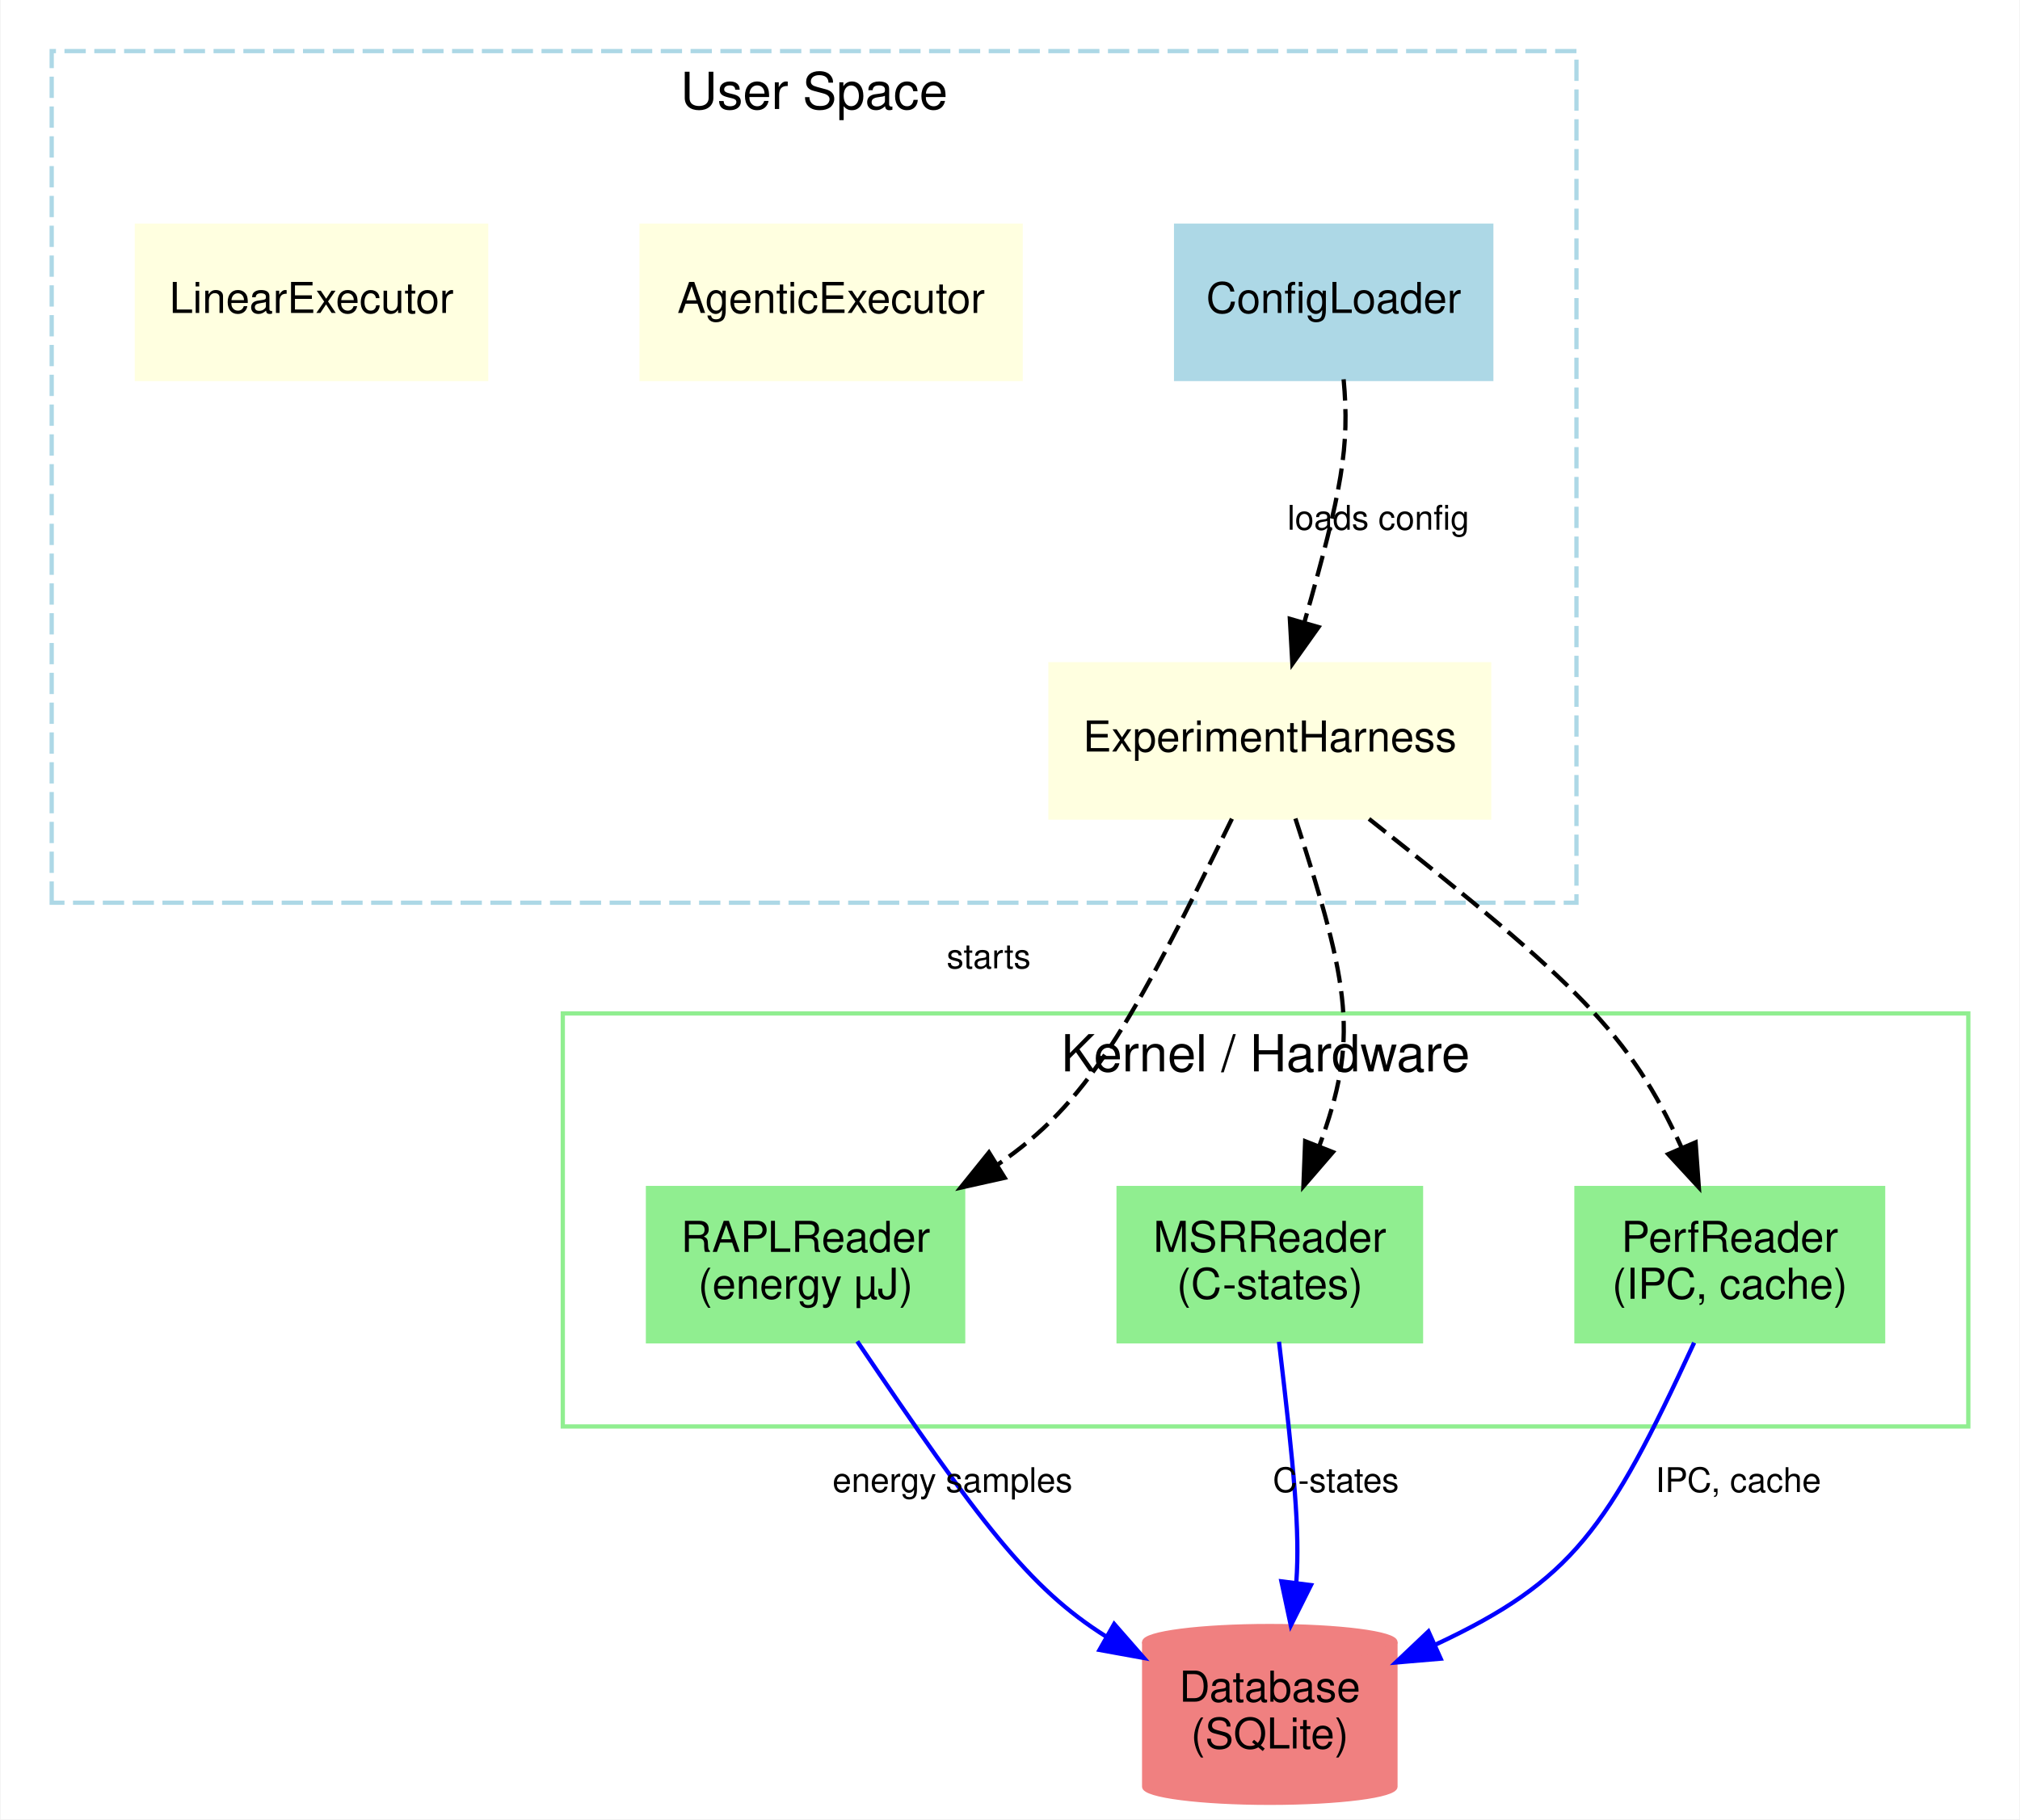
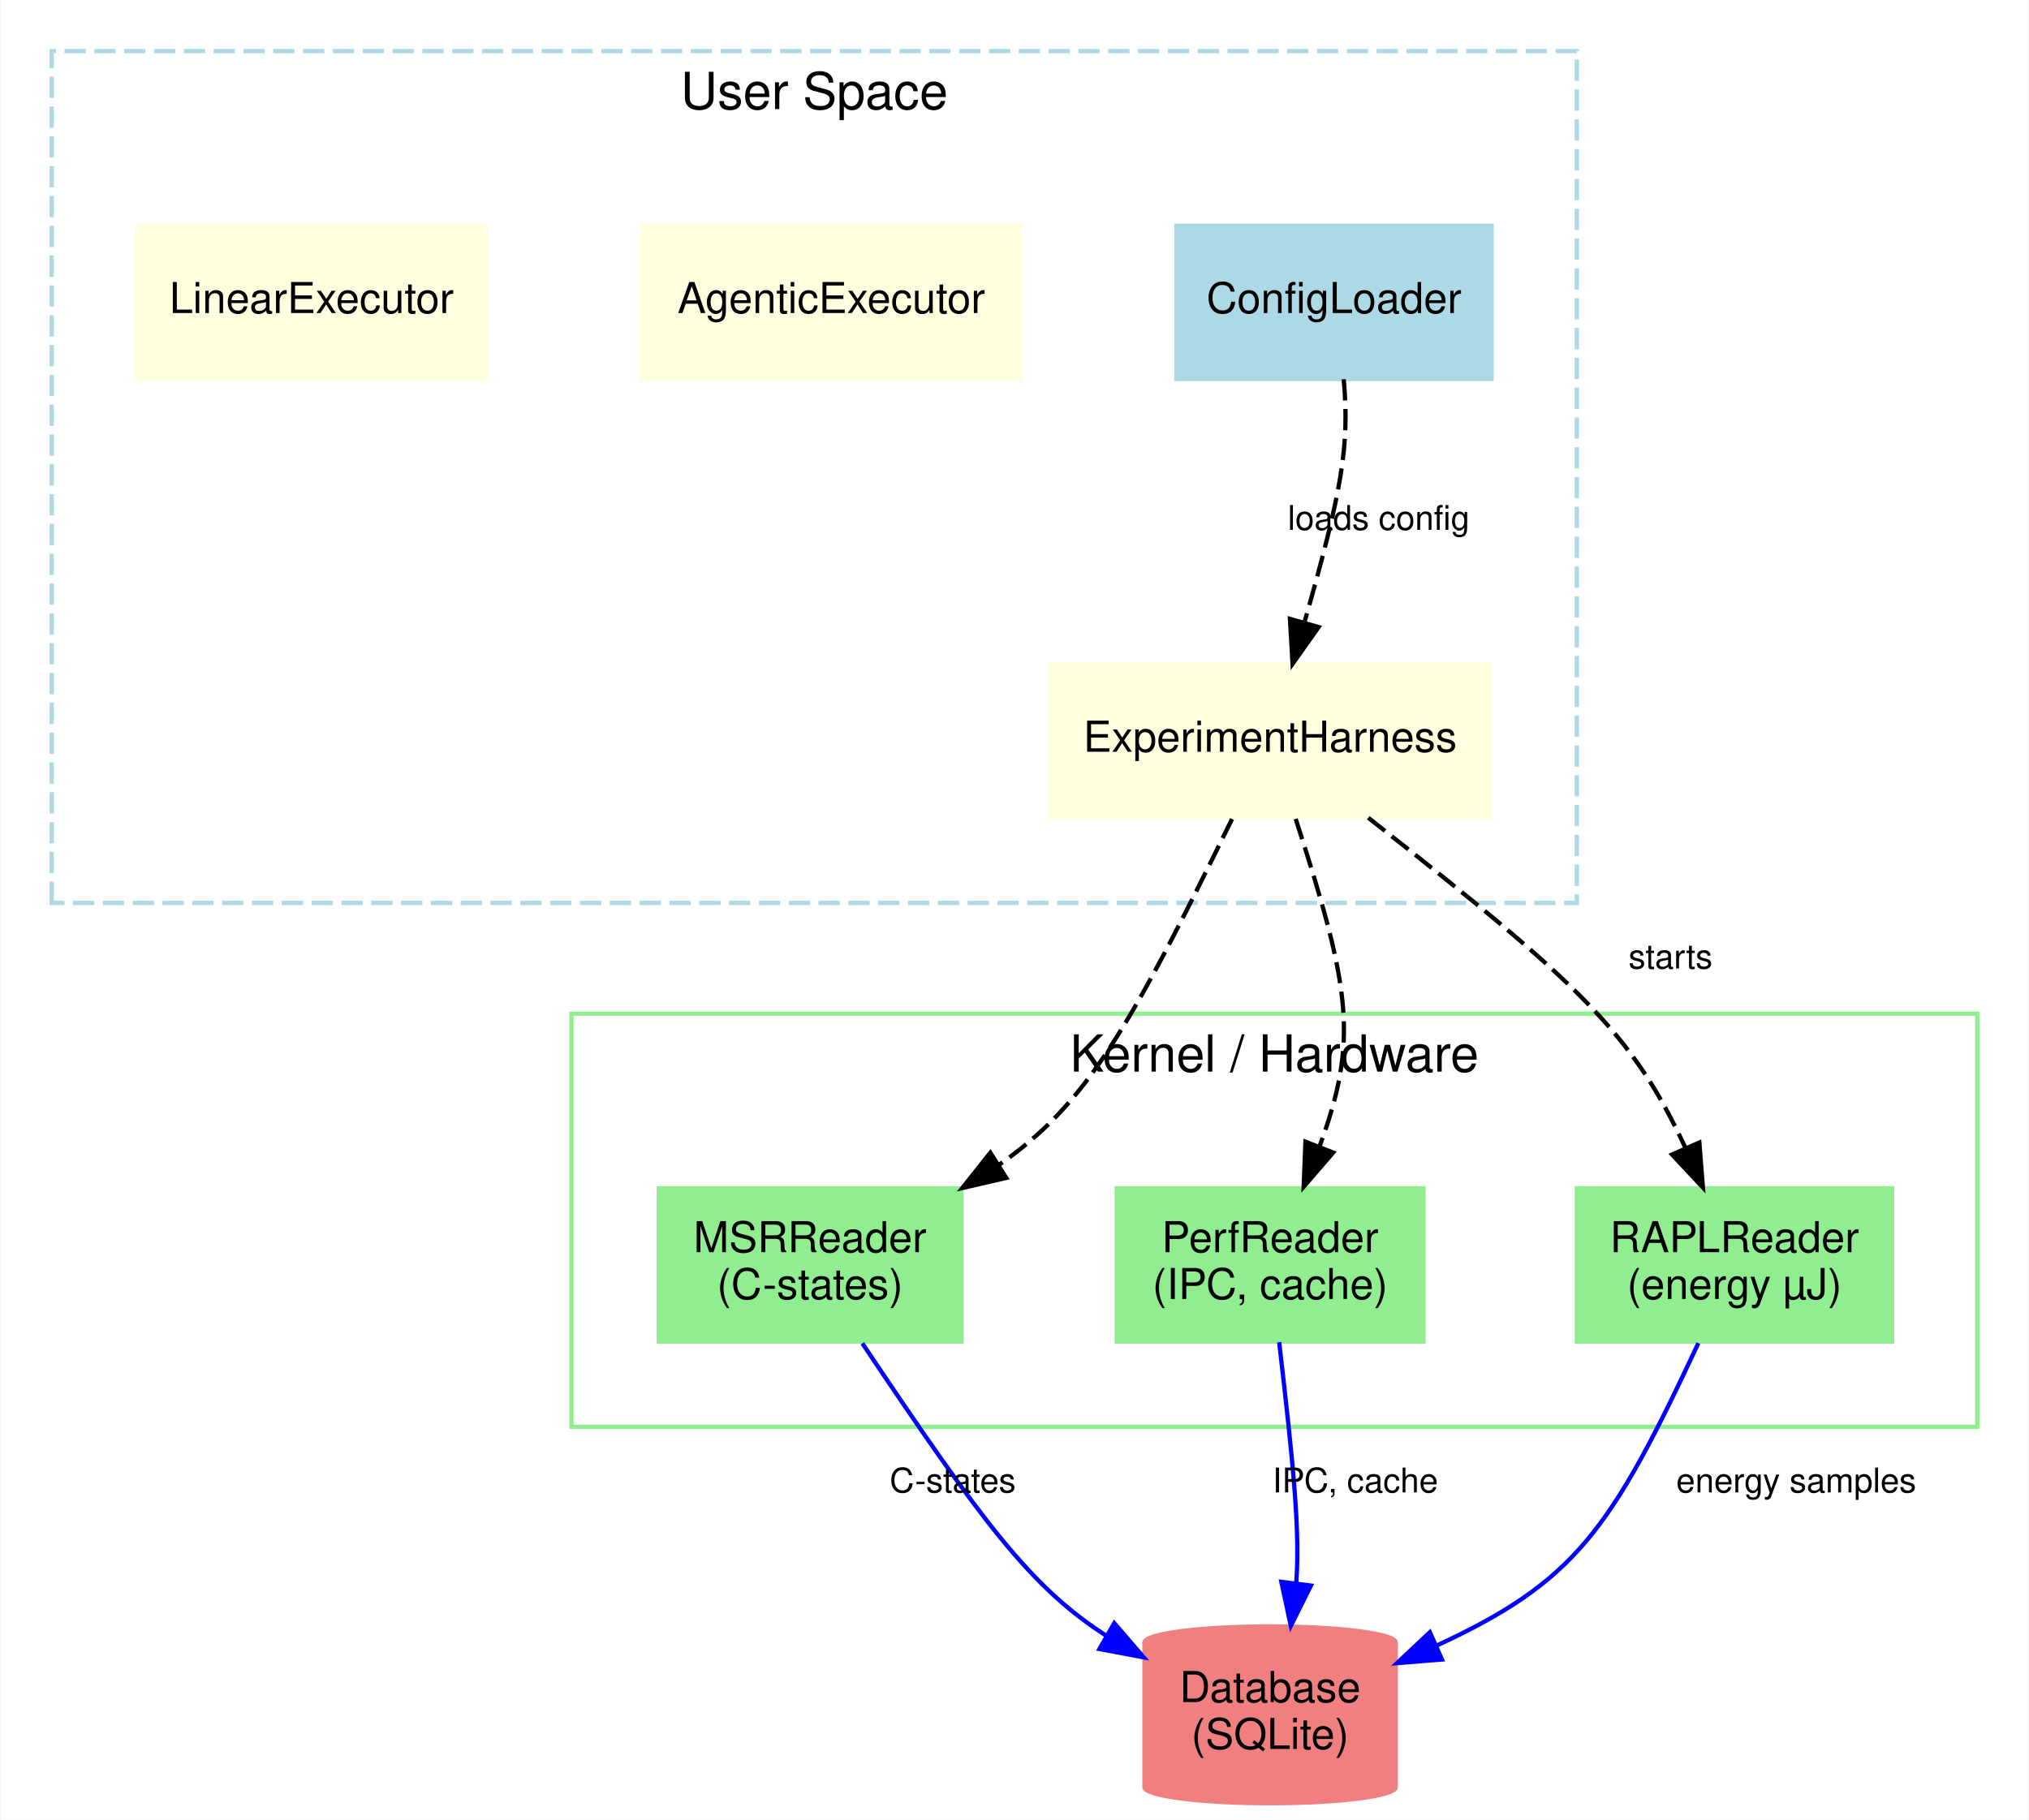
- <svg xmlns="http://www.w3.org/2000/svg" width="474pt" height="427pt" viewBox="0.00 0.00 474.00 427.25">
+ <svg xmlns="http://www.w3.org/2000/svg" width="476pt" height="427pt" viewBox="0.00 0.00 476.00 427.25">
  <g id="graph0" class="graph" transform="scale(1 1) rotate(0) translate(4 423.25)">
-     <polygon fill="white" stroke="transparent" points="-4,4 -4,-423.25 470,-423.25 470,4 -4,4" />
+     <polygon fill="white" stroke="transparent" points="-4,4 -4,-423.25 472,-423.25 472,4 -4,4" />
    <g id="clust1" class="cluster">
      <polygon fill="none" stroke="lightblue" stroke-dasharray="5,2" points="8,-211.25 8,-411.25 366,-411.25 366,-211.25 8,-211.25" />
      <text text-anchor="middle" x="187" y="-397.65" font-family="Helvetica,sans-Serif" font-size="12.00">User Space</text>
    </g>
    <g id="clust2" class="cluster">
-       <polygon fill="none" stroke="lightgreen" points="128,-88.25 128,-185.25 458,-185.25 458,-88.25 128,-88.25" />
-       <text text-anchor="middle" x="293" y="-171.65" font-family="Helvetica,sans-Serif" font-size="12.00">Kernel / Hardware</text>
+       <polygon fill="none" stroke="lightgreen" points="130,-88.25 130,-185.25 460,-185.25 460,-88.25 130,-88.25" />
+       <text text-anchor="middle" x="295" y="-171.65" font-family="Helvetica,sans-Serif" font-size="12.00">Kernel / Hardware</text>
    </g>
    <g id="node1" class="node">
      <polygon fill="lightblue" stroke="lightblue" points="346,-370.25 272,-370.25 272,-334.25 346,-334.25 346,-370.25" />
      <text text-anchor="middle" x="309" y="-349.75" font-family="Helvetica,sans-Serif" font-size="10.00">ConfigLoader</text>
    </g>
    <g id="node4" class="node">
      <polygon fill="lightyellow" stroke="lightyellow" points="345.5,-267.25 242.5,-267.25 242.5,-231.25 345.5,-231.25 345.5,-267.25" />
      <text text-anchor="middle" x="294" y="-246.75" font-family="Helvetica,sans-Serif" font-size="10.00">ExperimentHarness</text>
    </g>
    <g id="edge1" class="edge">
-       <path fill="none" stroke="black" stroke-dasharray="5,2" d="M311.33,-334.17C312.78,-318.45 310.98,-308.15 302.13,-277.15" />
-       <polygon fill="black" stroke="black" points="305.44,-275.98 299.3,-267.35 298.71,-277.92 305.44,-275.98" />
+       <path fill="none" stroke="black" stroke-dasharray="5,2" d="M311.28,-334.21C312.68,-318.52 310.89,-308.22 302.08,-277.19" />
+       <polygon fill="black" stroke="black" points="305.39,-276.02 299.27,-267.37 298.66,-277.95 305.39,-276.02" />
      <text text-anchor="middle" x="319.5" y="-298.85" font-family="Helvetica,sans-Serif" font-size="8.00">loads config</text>
    </g>
    <g id="node2" class="node">
      <polygon fill="lightyellow" stroke="lightyellow" points="235.5,-370.25 146.5,-370.25 146.5,-334.25 235.5,-334.25 235.5,-370.25" />
      <text text-anchor="middle" x="191" y="-349.75" font-family="Helvetica,sans-Serif" font-size="10.00">AgenticExecutor</text>
    </g>
    <g id="node3" class="node">
      <polygon fill="lightyellow" stroke="lightyellow" points="110,-370.25 28,-370.25 28,-334.25 110,-334.25 110,-370.25" />
      <text text-anchor="middle" x="69" y="-349.75" font-family="Helvetica,sans-Serif" font-size="10.00">LinearExecutor</text>
    </g>
    <g id="node5" class="node">
-       <polygon fill="lightgreen" stroke="lightgreen" points="222,-144.25 148,-144.25 148,-108.25 222,-108.25 222,-144.25" />
-       <text text-anchor="middle" x="185" y="-129.25" font-family="Helvetica,sans-Serif" font-size="10.00">RAPLReader</text>
-       <text text-anchor="middle" x="185" y="-118.25" font-family="Helvetica,sans-Serif" font-size="10.00">(energy µJ)</text>
+       <polygon fill="lightgreen" stroke="lightgreen" points="221.5,-144.25 150.5,-144.25 150.5,-108.25 221.5,-108.25 221.5,-144.25" />
+       <text text-anchor="middle" x="186" y="-129.25" font-family="Helvetica,sans-Serif" font-size="10.00">MSRReader</text>
+       <text text-anchor="middle" x="186" y="-118.25" font-family="Helvetica,sans-Serif" font-size="10.00">(C-states)</text>
+     </g>
+     <g id="edge3" class="edge">
+       <path fill="none" stroke="black" stroke-dasharray="5,2" d="M285.07,-230.96C260.9,-181.65 250.87,-163.94 230.23,-149.67" />
+       <polygon fill="black" stroke="black" points="232.07,-146.69 221.74,-144.31 228.33,-152.61 232.07,-146.69" />
+     </g>
+     <g id="node6" class="node">
+       <polygon fill="lightgreen" stroke="lightgreen" points="330,-144.25 258,-144.25 258,-108.25 330,-108.25 330,-144.25" />
+       <text text-anchor="middle" x="294" y="-129.25" font-family="Helvetica,sans-Serif" font-size="10.00">PerfReader</text>
+       <text text-anchor="middle" x="294" y="-118.25" font-family="Helvetica,sans-Serif" font-size="10.00">(IPC, cache)</text>
+     </g>
+     <g id="edge4" class="edge">
+       <path fill="none" stroke="black" stroke-dasharray="5,2" d="M300,-230.99C312.93,-191.08 314.8,-179.02 305.59,-154.05" />
+       <polygon fill="black" stroke="black" points="308.8,-152.64 301.88,-144.61 302.29,-155.2 308.8,-152.64" />
+     </g>
+     <g id="node7" class="node">
+       <polygon fill="lightgreen" stroke="lightgreen" points="440,-144.25 366,-144.25 366,-108.25 440,-108.25 440,-144.25" />
+       <text text-anchor="middle" x="403" y="-129.25" font-family="Helvetica,sans-Serif" font-size="10.00">RAPLReader</text>
+       <text text-anchor="middle" x="403" y="-118.25" font-family="Helvetica,sans-Serif" font-size="10.00">(energy µJ)</text>
    </g>
    <g id="edge2" class="edge">
-       <path fill="none" stroke="black" stroke-dasharray="5,2" d="M285.11,-230.97C261.05,-181.69 251.01,-164 230.04,-149.71" />
-       <polygon fill="black" stroke="black" points="231.75,-146.65 221.41,-144.34 228.06,-152.6 231.75,-146.65" />
-       <text text-anchor="middle" x="228" y="-195.85" font-family="Helvetica,sans-Serif" font-size="8.00">starts</text>
-     </g>
-     <g id="node6" class="node">
-       <polygon fill="lightgreen" stroke="lightgreen" points="329.5,-144.25 258.5,-144.25 258.5,-108.25 329.5,-108.25 329.5,-144.25" />
-       <text text-anchor="middle" x="294" y="-129.25" font-family="Helvetica,sans-Serif" font-size="10.00">MSRReader</text>
-       <text text-anchor="middle" x="294" y="-118.25" font-family="Helvetica,sans-Serif" font-size="10.00">(C-states)</text>
-     </g>
-     <g id="edge3" class="edge">
-       <path fill="none" stroke="black" stroke-dasharray="5,2" d="M300.01,-231.02C312.97,-191.18 314.84,-179.13 305.62,-154.11" />
-       <polygon fill="black" stroke="black" points="308.81,-152.68 301.89,-144.66 302.3,-155.24 308.81,-152.68" />
-     </g>
-     <g id="node7" class="node">
-       <polygon fill="lightgreen" stroke="lightgreen" points="438,-144.25 366,-144.25 366,-108.25 438,-108.25 438,-144.25" />
-       <text text-anchor="middle" x="402" y="-129.25" font-family="Helvetica,sans-Serif" font-size="10.00">PerfReader</text>
-       <text text-anchor="middle" x="402" y="-118.25" font-family="Helvetica,sans-Serif" font-size="10.00">(IPC, cache)</text>
-     </g>
-     <g id="edge4" class="edge">
-       <path fill="none" stroke="black" stroke-dasharray="5,2" d="M317.29,-230.94C366.43,-192.1 378.48,-180.5 390.7,-153.7" />
-       <polygon fill="black" stroke="black" points="393.97,-154.98 394.73,-144.41 387.54,-152.2 393.97,-154.98" />
+       <path fill="none" stroke="black" stroke-dasharray="5,2" d="M317.04,-231.25C366.86,-192.15 379.06,-180.55 391.49,-153.73" />
+       <polygon fill="black" stroke="black" points="394.76,-155 395.59,-144.43 388.35,-152.17 394.76,-155" />
+       <text text-anchor="middle" x="388" y="-195.85" font-family="Helvetica,sans-Serif" font-size="8.00">starts</text>
    </g>
    <g id="node8" class="node">
      <path fill="lightcoral" stroke="lightcoral" d="M323.5,-37.6C323.5,-39.68 310.28,-41.38 294,-41.38 277.72,-41.38 264.5,-39.68 264.5,-37.6 264.5,-37.6 264.5,-3.65 264.5,-3.65 264.5,-1.57 277.72,0.13 294,0.13 310.28,0.13 323.5,-1.57 323.5,-3.65 323.5,-3.65 323.5,-37.6 323.5,-37.6" />
      <path fill="none" stroke="lightcoral" d="M323.5,-37.6C323.5,-35.52 310.28,-33.83 294,-33.83 277.72,-33.83 264.5,-35.52 264.5,-37.6" />
      <text text-anchor="middle" x="294" y="-23.62" font-family="Helvetica,sans-Serif" font-size="10.00">Database</text>
      <text text-anchor="middle" x="294" y="-12.62" font-family="Helvetica,sans-Serif" font-size="10.00">(SQLite)</text>
    </g>
-     <g id="edge5" class="edge">
-       <path fill="none" stroke="blue" d="M197.14,-108.24C225.84,-65.79 237.49,-50.27 255.59,-38.9" />
-       <polygon fill="blue" stroke="blue" points="257.46,-41.86 264.44,-33.88 254.01,-35.77 257.46,-41.86" />
-       <text text-anchor="middle" x="219.5" y="-72.85" font-family="Helvetica,sans-Serif" font-size="8.00">energy samples</text>
-     </g>
    <g id="edge6" class="edge">
-       <path fill="none" stroke="blue" d="M296.16,-108.14C299.72,-77.97 301.08,-63.71 300.23,-51.76" />
-       <polygon fill="blue" stroke="blue" points="303.66,-50.99 298.93,-41.52 296.72,-51.88 303.66,-50.99" />
-       <text text-anchor="middle" x="309.5" y="-72.85" font-family="Helvetica,sans-Serif" font-size="8.00">C-states</text>
+       <path fill="none" stroke="blue" d="M198.28,-107.85C226.35,-65.96 237.89,-50.48 255.65,-39.13" />
+       <polygon fill="blue" stroke="blue" points="257.42,-42.15 264.34,-34.12 253.93,-36.08 257.42,-42.15" />
+       <text text-anchor="middle" x="219.5" y="-72.85" font-family="Helvetica,sans-Serif" font-size="8.00">C-states</text>
    </g>
    <g id="edge7" class="edge">
-       <path fill="none" stroke="blue" d="M393.63,-107.93C373.33,-63.99 365.06,-52.07 332.81,-36.97" />
-       <polygon fill="blue" stroke="blue" points="334.12,-33.72 323.56,-32.82 331.25,-40.11 334.12,-33.72" />
-       <text text-anchor="middle" x="404" y="-72.85" font-family="Helvetica,sans-Serif" font-size="8.00">IPC, cache</text>
+       <path fill="none" stroke="blue" d="M296.13,-108.12C299.64,-77.94 300.98,-63.67 300.15,-51.73" />
+       <polygon fill="blue" stroke="blue" points="303.58,-50.97 298.86,-41.49 296.64,-51.85 303.58,-50.97" />
+       <text text-anchor="middle" x="314" y="-72.85" font-family="Helvetica,sans-Serif" font-size="8.00">IPC, cache</text>
+     </g>
+     <g id="edge5" class="edge">
+       <path fill="none" stroke="blue" d="M394.52,-107.89C373.95,-63.86 365.59,-51.93 333.1,-36.89" />
+       <polygon fill="blue" stroke="blue" points="334.34,-33.62 323.78,-32.76 331.5,-40.02 334.34,-33.62" />
+       <text text-anchor="middle" x="417.5" y="-72.85" font-family="Helvetica,sans-Serif" font-size="8.00">energy samples</text>
    </g>
  </g>
</svg>
